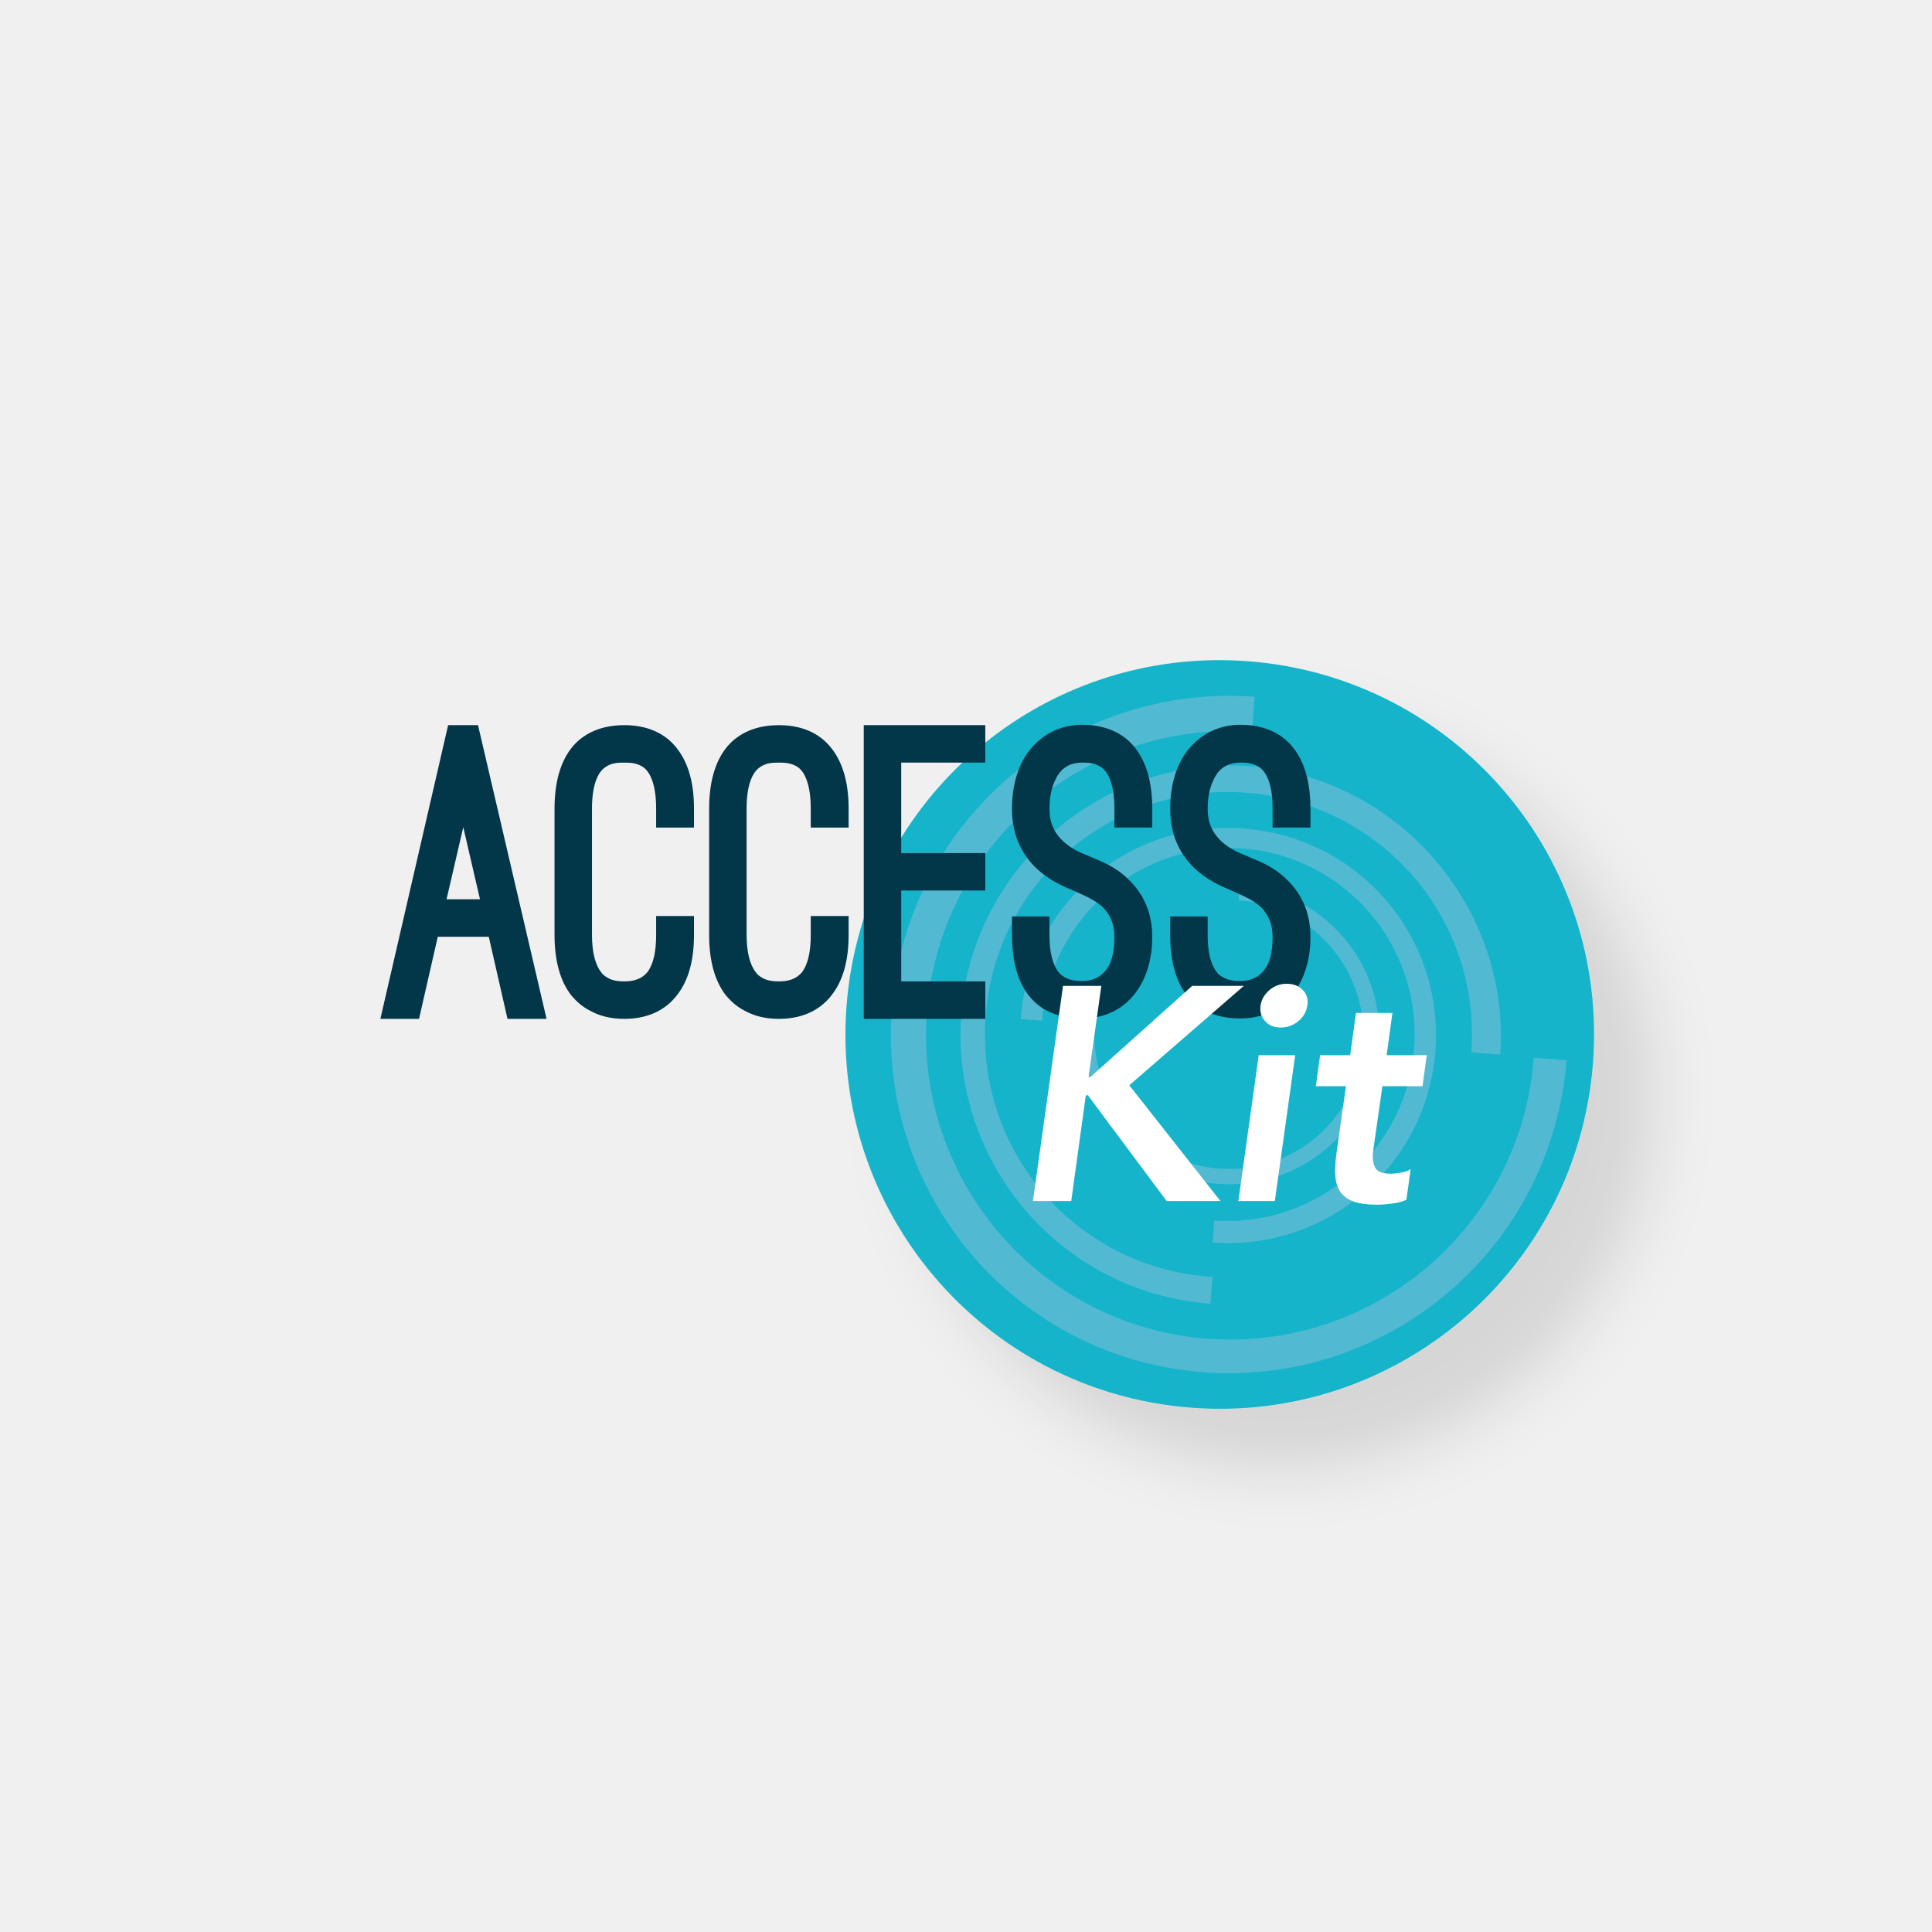
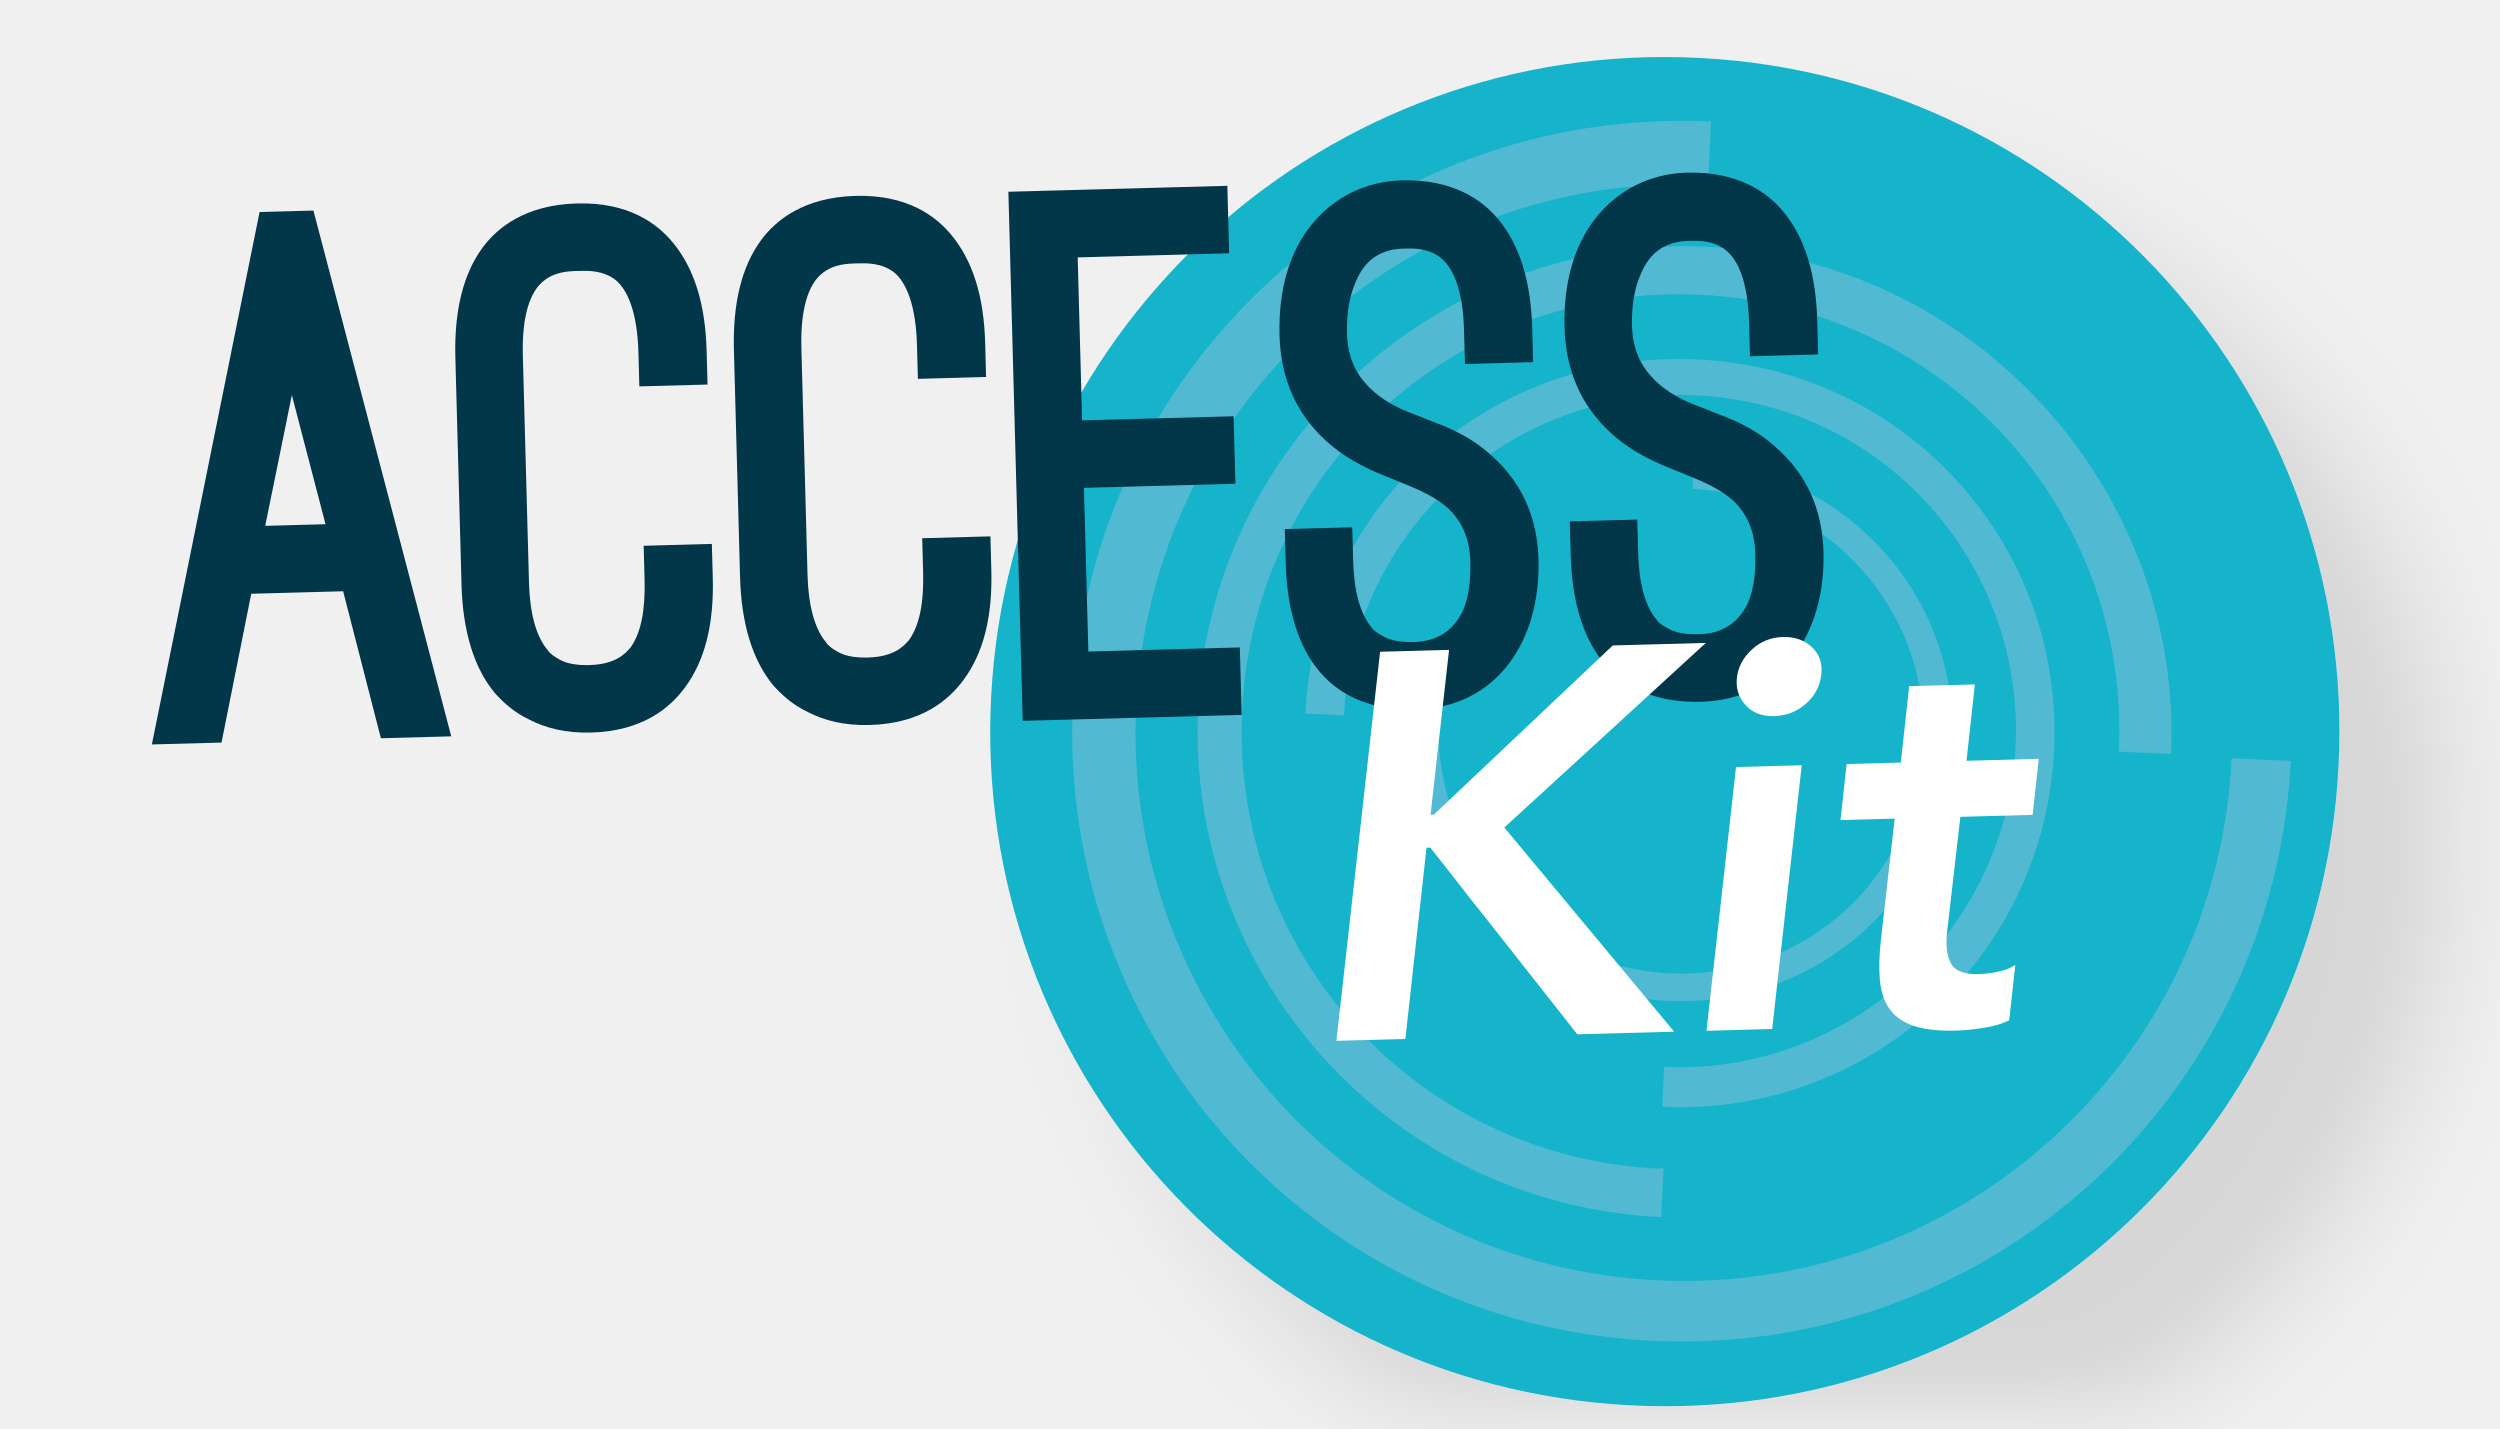
- <svg xmlns="http://www.w3.org/2000/svg" version="1.1" width="4096.00" height="4096.00" viewBox="0 0 4096.0 4096.0">
-   <g id="document" transform="scale(13.65333 13.65333) translate(150.0 150.0)">
+ <svg xmlns="http://www.w3.org/2000/svg" version="1.1" width="4096.00" height="2341.00" viewBox="0 0 4096.0 2341.0">
+   <g id="document" transform="scale(13.65333 13.65333) translate(150.0 85.71429)">
    <defs>
-       <filter id="hkMZ3IP0" x="0.00%" y="0.00%" width="116.19%" height="116.19%" filterUnits="objectBoundingBox">
-         <feOffset dx="9.41" dy="9.41" in="SourceAlpha" result="shadowOffsetOuter1" />
-         <feGaussianBlur stdDeviation="4.71" in="shadowOffsetOuter1" result="shadowBlurOuter1" />
+       <filter id="98sbfx3i" x="0.00%" y="0.00%" width="116.19%" height="116.19%" filterUnits="objectBoundingBox">
+         <feOffset dx="13.11" dy="13.11" in="SourceAlpha" result="shadowOffsetOuter1" />
+         <feGaussianBlur stdDeviation="6.55" in="shadowOffsetOuter1" result="shadowBlurOuter1" />
        <feFlood flood-color="#000000" flood-opacity="0.11" />
        <feComposite in2="shadowBlurOuter1" operator="in" />
        <feMerge>
          <feMergeNode />
          <feMergeNode in="SourceGraphic" />
        </feMerge>
      </filter>
    </defs>
-     <path d="M34.761,68.568 C66.778,71.134 94.774,47.292 97.34,15.274 C99.905,-16.743 76.063,-44.739 44.046,-47.305 C12.028,-49.87 -15.968,-26.028 -18.533,5.989 C-21.099,38.007 2.743,66.003 34.761,68.568 Z " fill="#15b4ca" fill-opacity="1.00" filter="url(#hkMZ3IP0)" />
-     <path d="M93.248,14.623 C90.994,43.5 65.939,65.216 36.935,63.072 C7.931,60.928 -13.658,35.763 -11.514,6.759 C-9.369,-22.245 15.804,-43.953 44.808,-41.808 L44.406,-36.363 C18.48,-38.279 -4.151,-18.765 -6.077,7.28 C-7.985,33.088 11.394,55.946 37.557,57.88 C63.365,59.788 86.223,40.41 88.158,14.247 L93.603,14.649 L93.248,14.623 Z M37.911,48.265 C17.075,46.724 1.499,28.789 3.048,7.835 C4.597,-13.119 22.633,-28.45 43.469,-26.909 C64.305,-25.369 80.008,-7.543 78.459,13.411 L82.958,13.743 C84.528,-9.114 67.097,-29.329 44.13,-31.027 C21.164,-32.724 0.949,-15.293 -0.74,7.555 C-2.43,30.404 14.638,50.711 37.96,52.435 L38.275,48.173 L37.911,48.265 Z M11.808,8.483 C12.981,-7.381 26.966,-19.44 42.83,-18.267 C58.93,-17.077 70.753,-3.109 69.58,12.754 C68.407,28.618 54.422,40.677 38.559,39.505 L38.305,42.938 C56.062,44.251 71.564,30.994 72.886,13.118 C74.199,-4.64 60.934,-20.024 43.057,-21.345 C25.181,-22.667 9.815,-9.638 8.494,8.238 L11.808,8.483 L11.808,8.483 Z M42.353,-10.208 C53.836,-9.359 62.497,0.684 61.648,12.168 C60.782,23.888 50.755,32.312 39.272,31.463 C27.789,30.614 19.128,20.57 19.977,9.087 L17.609,8.912 C16.664,21.697 26.312,32.886 39.097,33.831 C51.883,34.776 63.18,25.256 64.134,12.352 C65.088,-0.552 55.314,-11.631 42.528,-12.576 L42.353,-10.208 Z " fill="#51bad2" fill-opacity="1.00" />
-     <path d="M-71.195,8.207 L-65.131,8.207 L-75.774,-37.397 L-80.415,-37.397 L-90.934,8.207 L-84.932,8.207 L-82.024,-4.54 L-74.103,-4.54 L-71.195,8.207 Z M-78.064,-21.557 L-75.465,-10.357 L-80.662,-10.357 L-78.064,-21.557 Z M-63.893,-4.849 C-63.893,-0.827 -63.027,2.328 -61.294,4.556 C-60.614,5.36 -59.686,6.289 -58.324,6.969 C-56.963,7.712 -55.292,8.207 -53.065,8.207 C-48.609,8.207 -46.196,6.227 -44.897,4.556 C-43.102,2.266 -42.236,-0.827 -42.236,-4.849 L-42.236,-7.758 L-48.114,-7.758 L-48.114,-4.849 C-48.114,-2.189 -48.548,-0.271 -49.476,0.967 C-49.971,1.524 -50.837,2.39 -53.065,2.39 C-54.179,2.39 -54.983,2.205 -55.54,1.895 C-56.097,1.586 -56.468,1.276 -56.654,0.967 C-57.582,-0.209 -58.077,-2.189 -58.077,-4.849 L-58.077,-24.403 C-58.077,-27.93 -57.273,-29.848 -56.221,-30.715 C-55.169,-31.581 -53.993,-31.581 -53.065,-31.581 C-52.26,-31.581 -50.961,-31.581 -49.909,-30.715 C-48.919,-29.848 -48.114,-27.93 -48.114,-24.403 L-48.114,-21.495 L-42.236,-21.495 L-42.236,-24.403 C-42.236,-28.425 -43.102,-31.519 -44.897,-33.808 C-46.196,-35.479 -48.609,-37.397 -53.065,-37.397 C-57.52,-37.397 -59.995,-35.479 -61.294,-33.808 C-63.027,-31.581 -63.893,-28.425 -63.893,-24.403 L-63.893,-4.849 Z M-39.885,-4.849 C-39.885,-0.827 -39.018,2.328 -37.286,4.556 C-36.605,5.36 -35.677,6.289 -34.316,6.969 C-32.954,7.712 -31.284,8.207 -29.056,8.207 C-24.601,8.207 -22.188,6.227 -20.888,4.556 C-19.094,2.266 -18.227,-0.827 -18.227,-4.849 L-18.227,-7.758 L-24.106,-7.758 L-24.106,-4.849 C-24.106,-2.189 -24.539,-0.271 -25.467,0.967 C-25.962,1.524 -26.828,2.39 -29.056,2.39 C-30.17,2.39 -30.974,2.205 -31.531,1.895 C-32.088,1.586 -32.459,1.276 -32.645,0.967 C-33.573,-0.209 -34.068,-2.189 -34.068,-4.849 L-34.068,-24.403 C-34.068,-27.93 -33.264,-29.848 -32.212,-30.715 C-31.16,-31.581 -29.984,-31.581 -29.056,-31.581 C-28.252,-31.581 -26.952,-31.581 -25.9,-30.715 C-24.91,-29.848 -24.106,-27.93 -24.106,-24.403 L-24.106,-21.495 L-18.227,-21.495 L-18.227,-24.403 C-18.227,-28.425 -19.094,-31.519 -20.888,-33.808 C-22.188,-35.479 -24.601,-37.397 -29.056,-37.397 C-33.511,-37.397 -35.986,-35.479 -37.286,-33.808 C-39.018,-31.581 -39.885,-28.425 -39.885,-24.403 L-39.885,-4.849 Z M-15.876,-37.397 L-15.876,8.207 L2.997,8.207 L2.997,2.39 L-10.059,2.39 L-10.059,-11.718 L2.997,-11.718 L2.997,-17.535 L-10.059,-17.535 L-10.059,-31.581 L2.997,-31.581 L2.997,-37.397 L-15.876,-37.397 Z M7.143,-4.788 C7.143,3.38 10.793,8.145 18.033,8.145 C25.025,8.145 28.924,2.514 28.924,-4.478 C28.924,-8.191 27.624,-11.223 25.087,-13.574 C23.107,-15.492 20.88,-16.297 19.704,-16.792 L18.714,-17.225 C17.229,-17.782 15.806,-18.586 14.754,-19.7 C13.702,-20.814 12.959,-22.237 12.959,-24.403 C12.959,-25.207 13.021,-27.064 13.764,-28.672 C14.444,-30.281 15.62,-31.581 18.033,-31.581 C18.837,-31.581 20.137,-31.581 21.189,-30.715 C22.241,-29.848 23.045,-27.93 23.045,-24.403 L23.045,-21.495 L28.924,-21.495 L28.924,-24.403 C28.924,-28.425 28.057,-31.581 26.263,-33.87 C24.963,-35.541 22.488,-37.459 18.033,-37.459 C14.815,-37.459 12.093,-36.098 10.175,-33.87 C8.194,-31.581 7.143,-28.301 7.143,-24.403 C7.143,-20.69 8.38,-17.658 10.855,-15.245 C12.835,-13.327 15.063,-12.399 16.362,-11.842 L17.476,-11.347 C18.776,-10.79 20.199,-10.109 21.251,-9.119 C22.303,-8.067 23.045,-6.644 23.045,-4.478 C23.045,-3.241 22.921,-1.508 22.241,-0.147 C21.498,1.215 20.261,2.328 18.033,2.328 C16.857,2.328 16.053,2.143 15.496,1.833 C14.939,1.524 14.568,1.276 14.382,0.967 C13.454,-0.209 12.959,-2.127 12.959,-4.788 L12.959,-7.696 L7.143,-7.696 L7.143,-4.788 Z M31.708,-4.788 C31.708,3.38 35.359,8.145 42.599,8.145 C49.591,8.145 53.489,2.514 53.489,-4.478 C53.489,-8.191 52.19,-11.223 49.653,-13.574 C47.673,-15.492 45.445,-16.297 44.269,-16.792 L43.279,-17.225 C41.794,-17.782 40.371,-18.586 39.319,-19.7 C38.267,-20.814 37.525,-22.237 37.525,-24.403 C37.525,-25.207 37.587,-27.064 38.329,-28.672 C39.01,-30.281 40.185,-31.581 42.599,-31.581 C43.403,-31.581 44.703,-31.581 45.754,-30.715 C46.806,-29.848 47.611,-27.93 47.611,-24.403 L47.611,-21.495 L53.489,-21.495 L53.489,-24.403 C53.489,-28.425 52.623,-31.581 50.828,-33.87 C49.529,-35.541 47.054,-37.459 42.599,-37.459 C39.381,-37.459 36.658,-36.098 34.74,-33.87 C32.76,-31.581 31.708,-28.301 31.708,-24.403 C31.708,-20.69 32.946,-17.658 35.421,-15.245 C37.401,-13.327 39.629,-12.399 40.928,-11.842 L42.042,-11.347 C43.341,-10.79 44.764,-10.109 45.816,-9.119 C46.868,-8.067 47.611,-6.644 47.611,-4.478 C47.611,-3.241 47.487,-1.508 46.806,-0.147 C46.064,1.215 44.826,2.328 42.599,2.328 C41.423,2.328 40.619,2.143 40.062,1.833 C39.505,1.524 39.133,1.276 38.948,0.967 C38.02,-0.209 37.525,-2.127 37.525,-4.788 L37.525,-7.696 L31.708,-7.696 L31.708,-4.788 Z " fill="#023649" fill-opacity="1.00" />
-     <path d="M10.395,36.497 L16.341,36.497 L18.606,20.076 L18.936,20.076 L31.157,36.497 L39.509,36.497 L25.353,18.519 L43.142,3.089 L35.121,3.089 L19.313,17.245 L19.03,17.245 L21.012,3.089 L15.067,3.089 L10.395,36.497 Z M42.293,36.497 L47.955,36.497 L51.116,13.848 L45.454,13.848 L42.293,36.497 Z M45.737,6.156 C45.611,7.069 45.84,7.863 46.422,8.539 C47.003,9.216 47.813,9.554 48.852,9.554 C49.89,9.554 50.802,9.231 51.588,8.586 C52.375,7.942 52.847,7.132 53.004,6.156 C53.161,5.181 52.925,4.371 52.296,3.726 C51.667,3.082 50.833,2.759 49.795,2.759 C48.757,2.759 47.853,3.097 47.082,3.774 C46.311,4.45 45.863,5.244 45.737,6.156 Z M58.996,18.661 L57.534,29.041 C57.345,30.363 57.282,31.526 57.345,32.533 C57.408,33.54 57.667,34.381 58.123,35.057 C58.58,35.734 59.264,36.237 60.176,36.568 C61.088,36.898 62.299,37.063 63.809,37.063 C64.47,37.063 65.241,37.008 66.121,36.898 C67.002,36.788 67.757,36.591 68.386,36.308 L69.047,31.542 C68.669,31.794 68.174,31.975 67.561,32.085 C66.947,32.195 66.389,32.25 65.885,32.25 C64.627,32.25 63.833,31.92 63.503,31.259 C63.172,30.599 63.086,29.702 63.243,28.57 L64.659,18.661 L70.887,18.661 L71.548,13.848 L65.319,13.848 L66.216,7.289 L60.553,7.289 L59.657,13.848 L54.986,13.848 L54.325,18.661 L58.996,18.661 Z " fill="#ffffff" fill-opacity="1.00" />
+     <path d="M45.501,82.916 C90.174,85.281 128.252,51.03 130.616,6.357 C132.981,-38.316 98.731,-76.394 54.057,-78.758 C9.384,-81.123 -28.694,-46.872 -31.058,-2.199 C-33.422,42.474 0.828,80.552 45.501,82.916 Z " fill="#15b4ca" fill-opacity="1.00" filter="url(#98sbfx3i)" />
+     <path d="M124.896,5.605 C122.847,45.894 88.784,77.073 48.321,75.182 C7.859,73.291 -23.147,39.07 -21.256,-1.392 C-19.364,-41.855 14.864,-73.026 55.326,-71.135 L54.971,-63.538 C18.803,-65.228 -11.968,-37.206 -13.666,-0.872 C-15.349,35.131 12.493,66.225 48.991,67.931 C84.995,69.614 116.088,41.771 117.794,5.273 L125.391,5.628 L124.896,5.605 Z M49.121,54.53 C20.055,53.172 -2.308,28.789 -0.942,-0.443 C0.424,-29.675 24.957,-51.7 54.023,-50.341 C83.09,-48.982 105.626,-24.757 104.26,4.475 L110.535,4.768 C111.86,-27.114 86.829,-54.6 54.789,-56.098 C22.75,-57.596 -4.737,-32.564 -6.227,-0.69 C-7.717,31.184 16.812,58.813 49.346,60.334 L49.624,54.388 L49.121,54.53 Z M11.279,0.128 C12.314,-22.002 31.329,-39.319 53.46,-38.285 C75.921,-37.235 92.908,-18.235 91.873,3.896 C90.839,26.026 71.823,43.344 49.693,42.309 L49.469,47.099 C74.241,48.257 95.324,29.215 96.49,4.277 C97.648,-20.496 78.599,-41.413 53.661,-42.579 C28.723,-43.745 7.821,-25.026 6.655,-0.088 L11.279,0.128 L11.279,0.128 Z M53.1,-27.047 C69.12,-26.298 81.557,-12.641 80.808,3.378 C80.044,19.729 66.402,31.835 50.383,31.087 C34.363,30.338 21.926,16.681 22.675,0.661 L19.372,0.507 C18.538,18.343 32.392,33.556 50.228,34.389 C68.065,35.223 83.435,21.542 84.276,3.541 C85.118,-14.461 71.091,-29.516 53.254,-30.35 L53.1,-27.047 Z " fill="#51bad2" fill-opacity="1.00" />
+     <path d="M-104.293,2.875 L-95.85,2.646 L-112.388,-60.445 L-118.85,-60.27 L-131.775,3.62 L-123.418,3.393 L-119.85,-14.463 L-108.823,-14.762 L-104.293,2.875 Z M-114.978,-38.304 L-110.938,-22.809 L-118.174,-22.613 L-114.978,-38.304 Z M-94.62,-15.578 C-94.468,-9.978 -93.143,-5.617 -90.647,-2.581 C-89.669,-1.487 -88.341,-0.23 -86.42,0.666 C-84.497,1.649 -82.152,2.275 -79.051,2.191 C-72.848,2.023 -69.563,-0.825 -67.817,-3.2 C-65.405,-6.455 -64.316,-10.795 -64.467,-16.395 L-64.577,-20.444 L-72.761,-20.222 L-72.651,-16.173 C-72.551,-12.469 -73.082,-9.782 -74.327,-8.024 C-74.996,-7.23 -76.169,-5.991 -79.27,-5.907 C-80.821,-5.865 -81.948,-6.093 -82.735,-6.503 C-83.522,-6.913 -84.051,-7.329 -84.321,-7.753 C-85.657,-9.355 -86.421,-12.093 -86.522,-15.798 L-87.259,-43.021 C-87.392,-47.931 -86.345,-50.632 -84.913,-51.878 C-83.481,-53.124 -81.844,-53.168 -80.552,-53.203 C-79.432,-53.234 -77.623,-53.283 -76.126,-52.116 C-74.715,-50.948 -73.522,-48.307 -73.389,-43.397 L-73.279,-39.348 L-65.095,-39.569 L-65.205,-43.618 C-65.357,-49.218 -66.68,-53.493 -69.264,-56.613 C-71.136,-58.89 -74.569,-61.469 -80.771,-61.301 C-86.974,-61.133 -90.348,-58.369 -92.094,-55.994 C-94.422,-52.828 -95.509,-48.401 -95.357,-42.801 L-94.62,-15.578 Z M-61.194,-16.484 C-61.042,-10.884 -59.717,-6.523 -57.221,-3.487 C-56.242,-2.393 -54.915,-1.136 -52.994,-0.239 C-51.071,0.743 -48.726,1.369 -45.625,1.285 C-39.422,1.117 -36.137,-1.731 -34.391,-4.106 C-31.979,-7.361 -30.889,-11.701 -31.041,-17.301 L-31.151,-21.35 L-39.335,-21.128 L-39.225,-17.079 C-39.125,-13.375 -39.656,-10.688 -40.901,-8.93 C-41.569,-8.136 -42.743,-6.897 -45.844,-6.813 C-47.395,-6.771 -48.522,-6.999 -49.309,-7.409 C-50.096,-7.818 -50.624,-8.235 -50.895,-8.659 C-52.231,-10.261 -52.995,-12.999 -53.096,-16.703 L-53.833,-43.927 C-53.966,-48.837 -52.919,-51.538 -51.487,-52.784 C-50.055,-54.03 -48.418,-54.074 -47.126,-54.109 C-46.006,-54.139 -44.197,-54.188 -42.699,-53.022 C-41.288,-51.853 -40.096,-49.213 -39.963,-44.302 L-39.853,-40.253 L-31.669,-40.475 L-31.779,-44.524 C-31.93,-50.124 -33.253,-54.399 -35.838,-57.519 C-37.71,-59.796 -41.142,-62.375 -47.345,-62.207 C-53.548,-62.039 -56.922,-59.275 -58.668,-56.9 C-60.996,-53.733 -62.083,-49.307 -61.931,-43.707 L-61.194,-16.484 Z M-28.995,-62.704 L-27.275,0.788 L-0.999,0.076 L-1.219,-8.022 L-19.396,-7.529 L-19.928,-27.172 L-1.751,-27.664 L-1.97,-35.762 L-20.148,-35.27 L-20.678,-54.826 L-2.5,-55.318 L-2.72,-63.416 L-28.995,-62.704 Z M4.283,-18.172 C4.591,-6.8 9.853,-0.304 19.933,-0.577 C29.668,-0.841 34.883,-8.828 34.619,-18.562 C34.479,-23.732 32.555,-27.904 28.935,-31.082 C26.105,-33.678 22.974,-34.714 21.318,-35.359 L19.924,-35.924 C17.835,-36.644 15.823,-37.71 14.316,-39.221 C12.81,-40.732 11.722,-42.685 11.641,-45.701 C11.61,-46.821 11.627,-49.407 12.6,-51.675 C13.487,-53.941 15.074,-55.794 18.434,-55.885 C19.554,-55.916 21.363,-55.965 22.861,-54.798 C24.358,-53.632 25.55,-50.992 25.683,-46.081 L25.793,-42.032 L33.977,-42.254 L33.867,-46.303 C33.716,-51.903 32.391,-56.264 29.806,-59.383 C27.934,-61.66 24.415,-64.238 18.212,-64.07 C13.733,-63.948 9.993,-61.95 7.407,-58.776 C4.736,-55.514 3.396,-50.909 3.543,-45.481 C3.683,-40.312 5.52,-36.138 9.057,-32.871 C11.886,-30.275 15.023,-29.067 16.853,-28.34 L18.422,-27.693 C20.252,-26.967 22.259,-26.073 23.761,-24.734 C25.266,-23.309 26.353,-21.356 26.435,-18.341 C26.482,-16.618 26.375,-14.201 25.478,-12.28 C24.496,-10.357 22.815,-8.759 19.713,-8.675 C18.077,-8.631 16.95,-8.859 16.163,-9.269 C15.376,-9.678 14.849,-10.009 14.579,-10.433 C13.243,-12.035 12.481,-14.687 12.381,-18.391 L12.271,-22.44 L4.173,-22.221 L4.283,-18.172 Z M38.484,-19.098 C38.792,-7.727 44.055,-1.231 54.134,-1.504 C63.869,-1.768 69.084,-9.754 68.82,-19.489 C68.68,-24.658 66.757,-28.831 63.136,-32.008 C60.307,-34.605 57.175,-35.64 55.52,-36.285 L54.125,-36.851 C52.036,-37.57 50.025,-38.636 48.518,-40.148 C47.011,-41.659 45.924,-43.612 45.842,-46.627 C45.812,-47.747 45.828,-50.334 46.801,-52.602 C47.688,-54.867 49.276,-56.721 52.636,-56.812 C53.756,-56.842 55.565,-56.891 57.062,-55.725 C58.559,-54.559 59.752,-51.918 59.885,-47.008 L59.994,-42.959 L68.179,-43.18 L68.069,-47.23 C67.917,-52.829 66.592,-57.19 64.007,-60.31 C62.135,-62.587 58.617,-65.164 52.414,-64.996 C47.934,-64.875 44.195,-62.877 41.608,-59.703 C38.938,-56.441 37.597,-51.835 37.744,-46.408 C37.884,-41.239 39.722,-37.064 43.259,-33.798 C46.088,-31.202 49.224,-29.994 51.054,-29.267 L52.624,-28.62 C54.454,-27.894 56.461,-27 57.963,-25.661 C59.467,-24.236 60.555,-22.283 60.636,-19.267 C60.683,-17.544 60.576,-15.128 59.68,-13.207 C58.697,-11.283 57.016,-9.686 53.915,-9.602 C52.278,-9.558 51.151,-9.786 50.364,-10.195 C49.577,-10.605 49.051,-10.936 48.781,-11.36 C47.444,-12.961 46.683,-15.613 46.582,-19.318 L46.472,-23.367 L38.374,-23.147 L38.484,-19.098 Z " fill="#023649" fill-opacity="1.00" />
+     <path d="M10.369,39.184 L18.646,38.96 L21.18,16.013 L21.64,16 L39.274,38.401 L50.902,38.086 L30.516,13.59 L54.7,-8.563 L43.532,-8.26 L22.059,12.044 L21.665,12.055 L23.89,-7.728 L15.612,-7.504 L10.369,39.184 Z M54.778,37.981 L62.661,37.767 L66.208,6.115 L58.325,6.328 L54.778,37.981 Z M58.429,-4.391 C58.288,-3.116 58.636,-2.019 59.472,-1.099 C60.307,-0.179 61.448,0.261 62.893,0.222 C64.338,0.183 65.596,-0.301 66.667,-1.228 C67.737,-2.156 68.364,-3.301 68.546,-4.665 C68.728,-6.028 68.369,-7.147 67.469,-8.021 C66.569,-8.895 65.396,-9.313 63.951,-9.274 C62.505,-9.235 61.259,-8.73 60.212,-7.759 C59.164,-6.788 58.57,-5.665 58.429,-4.391 Z M77.361,12.518 L75.716,27.026 C75.503,28.872 75.459,30.495 75.585,31.895 C75.71,33.294 76.103,34.455 76.764,35.38 C77.425,36.304 78.396,36.979 79.679,37.404 C80.961,37.83 82.654,38.014 84.756,37.957 C85.675,37.932 86.746,37.827 87.969,37.64 C89.191,37.454 90.234,37.151 91.1,36.733 L91.84,30.073 C91.324,30.438 90.641,30.709 89.791,30.885 C88.941,31.061 88.165,31.159 87.465,31.178 C85.713,31.226 84.595,30.796 84.11,29.888 C83.625,28.981 83.471,27.736 83.647,26.154 L85.244,12.305 L93.916,12.07 L94.654,5.344 L85.982,5.579 L86.983,-3.587 L79.1,-3.373 L78.099,5.792 L71.595,5.969 L70.857,12.694 L77.361,12.518 Z " fill="#ffffff" fill-opacity="1.00" />
  </g>
</svg>
